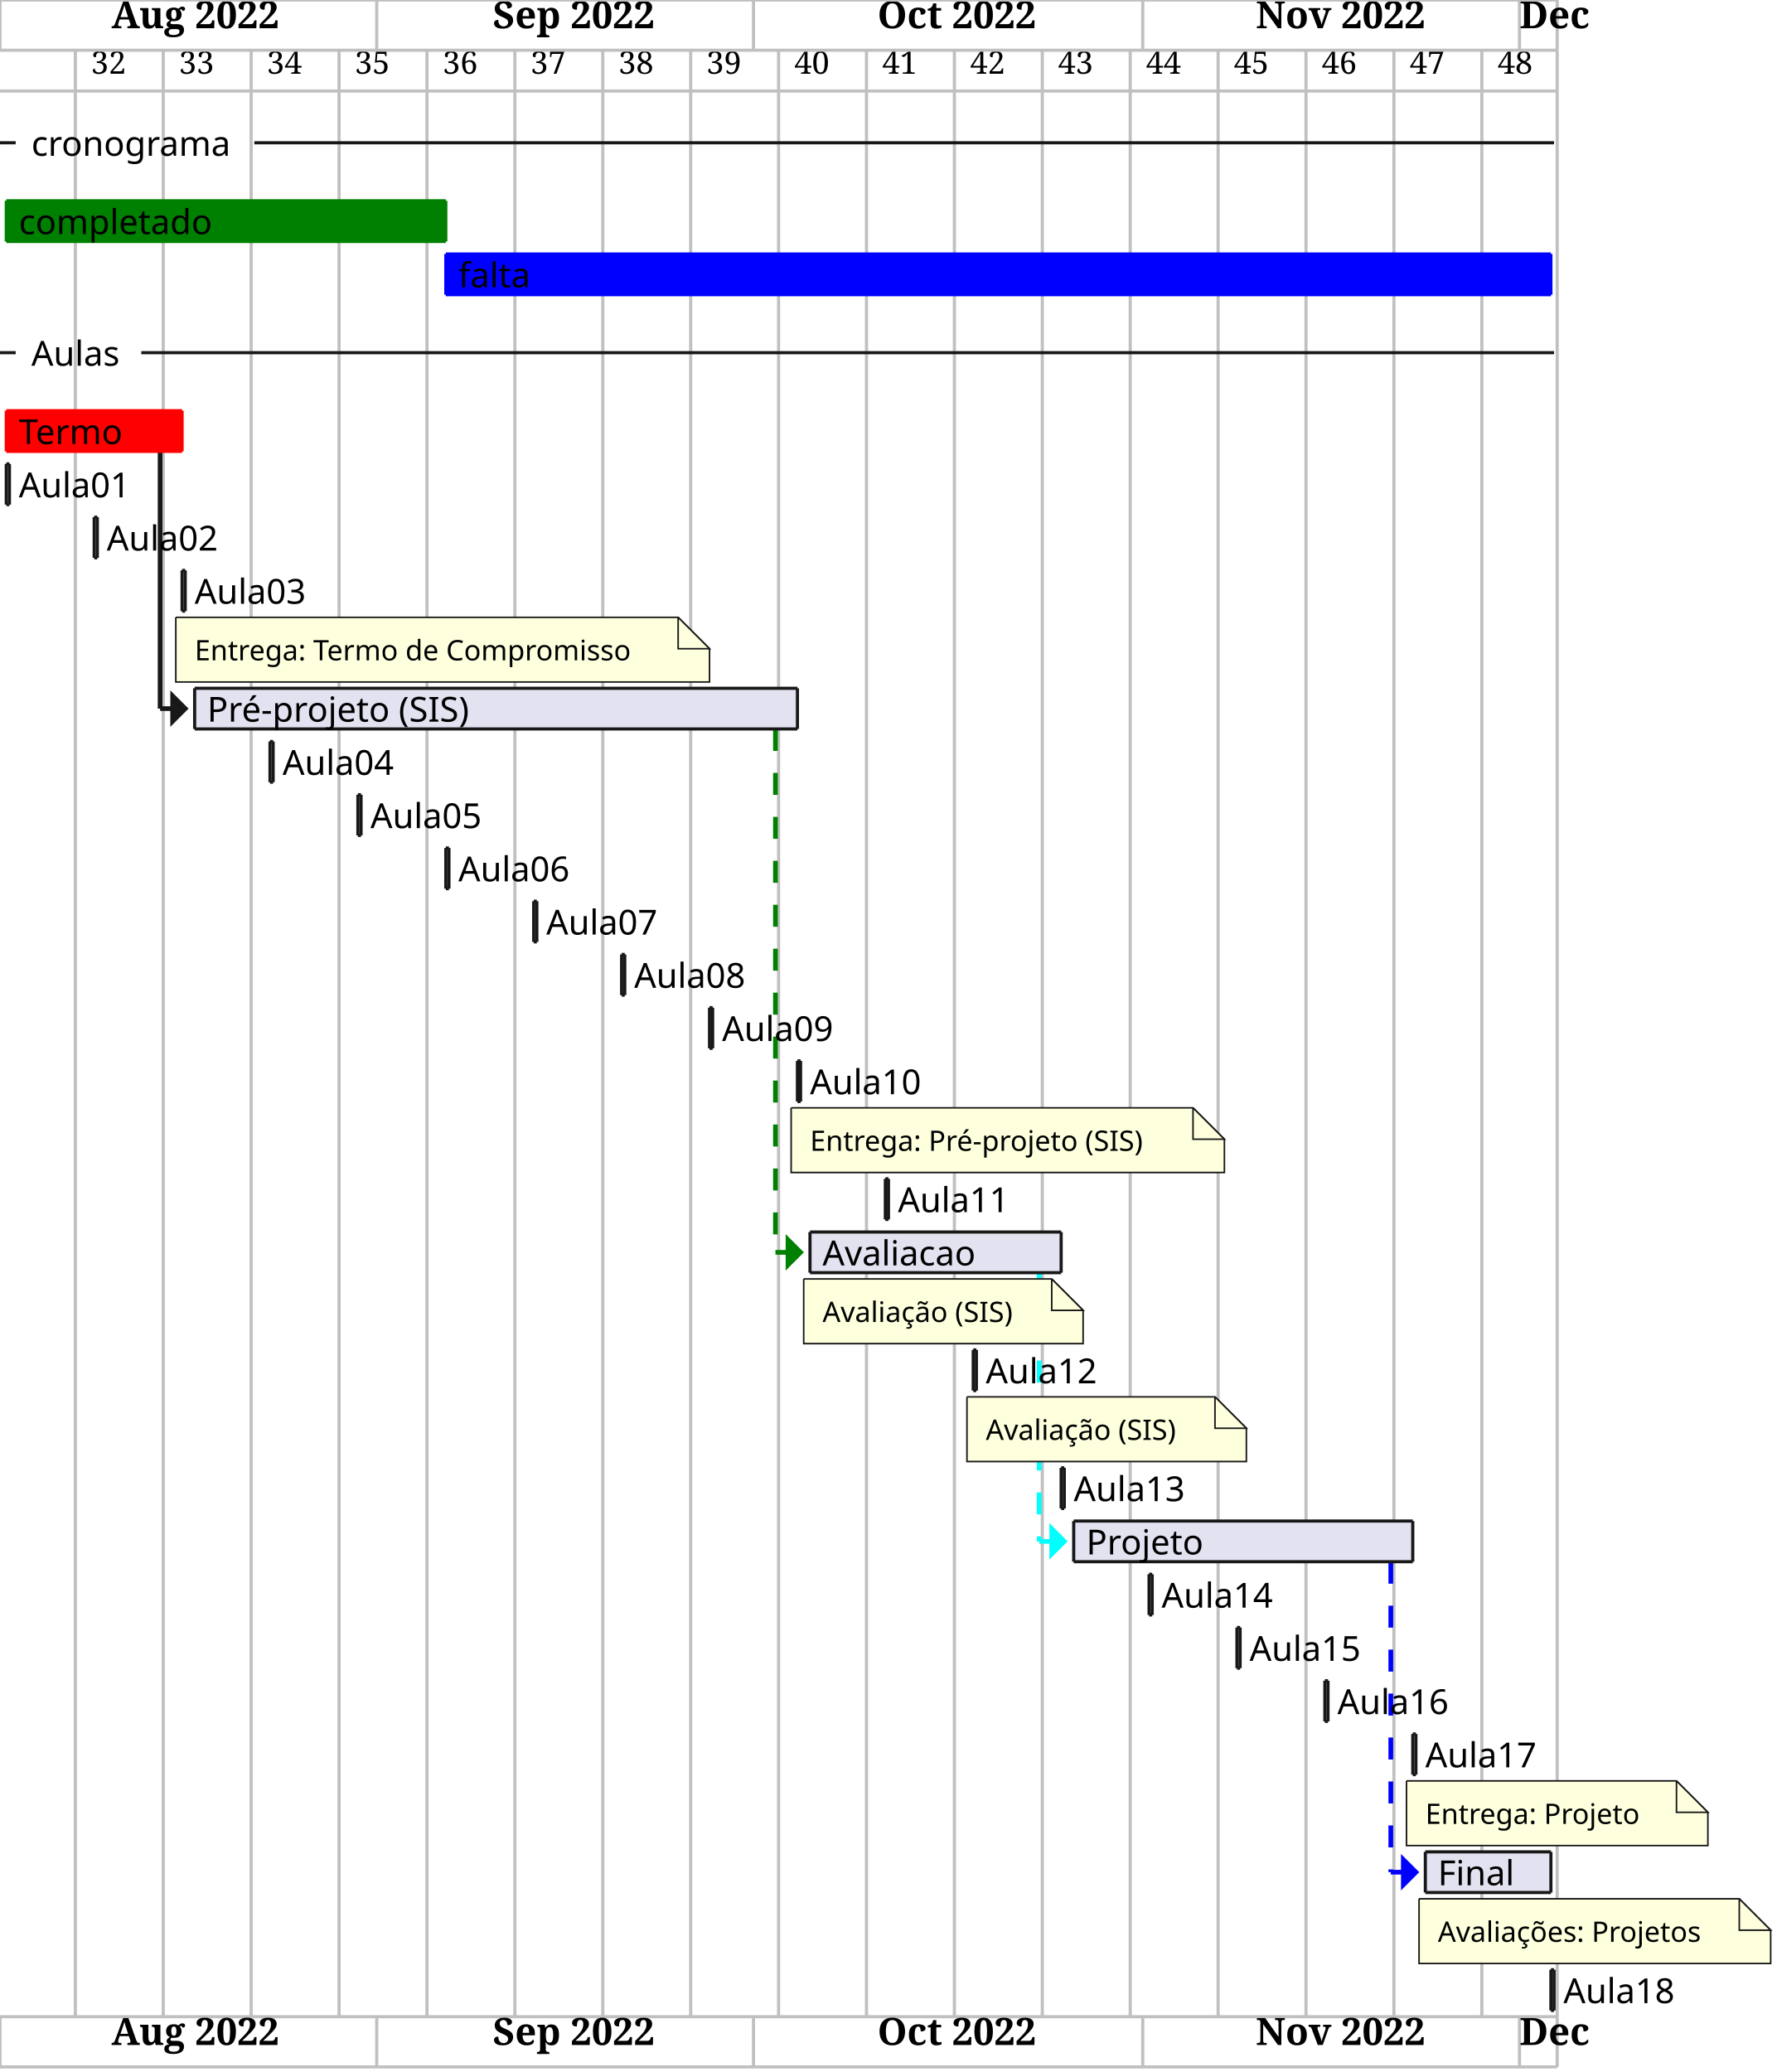
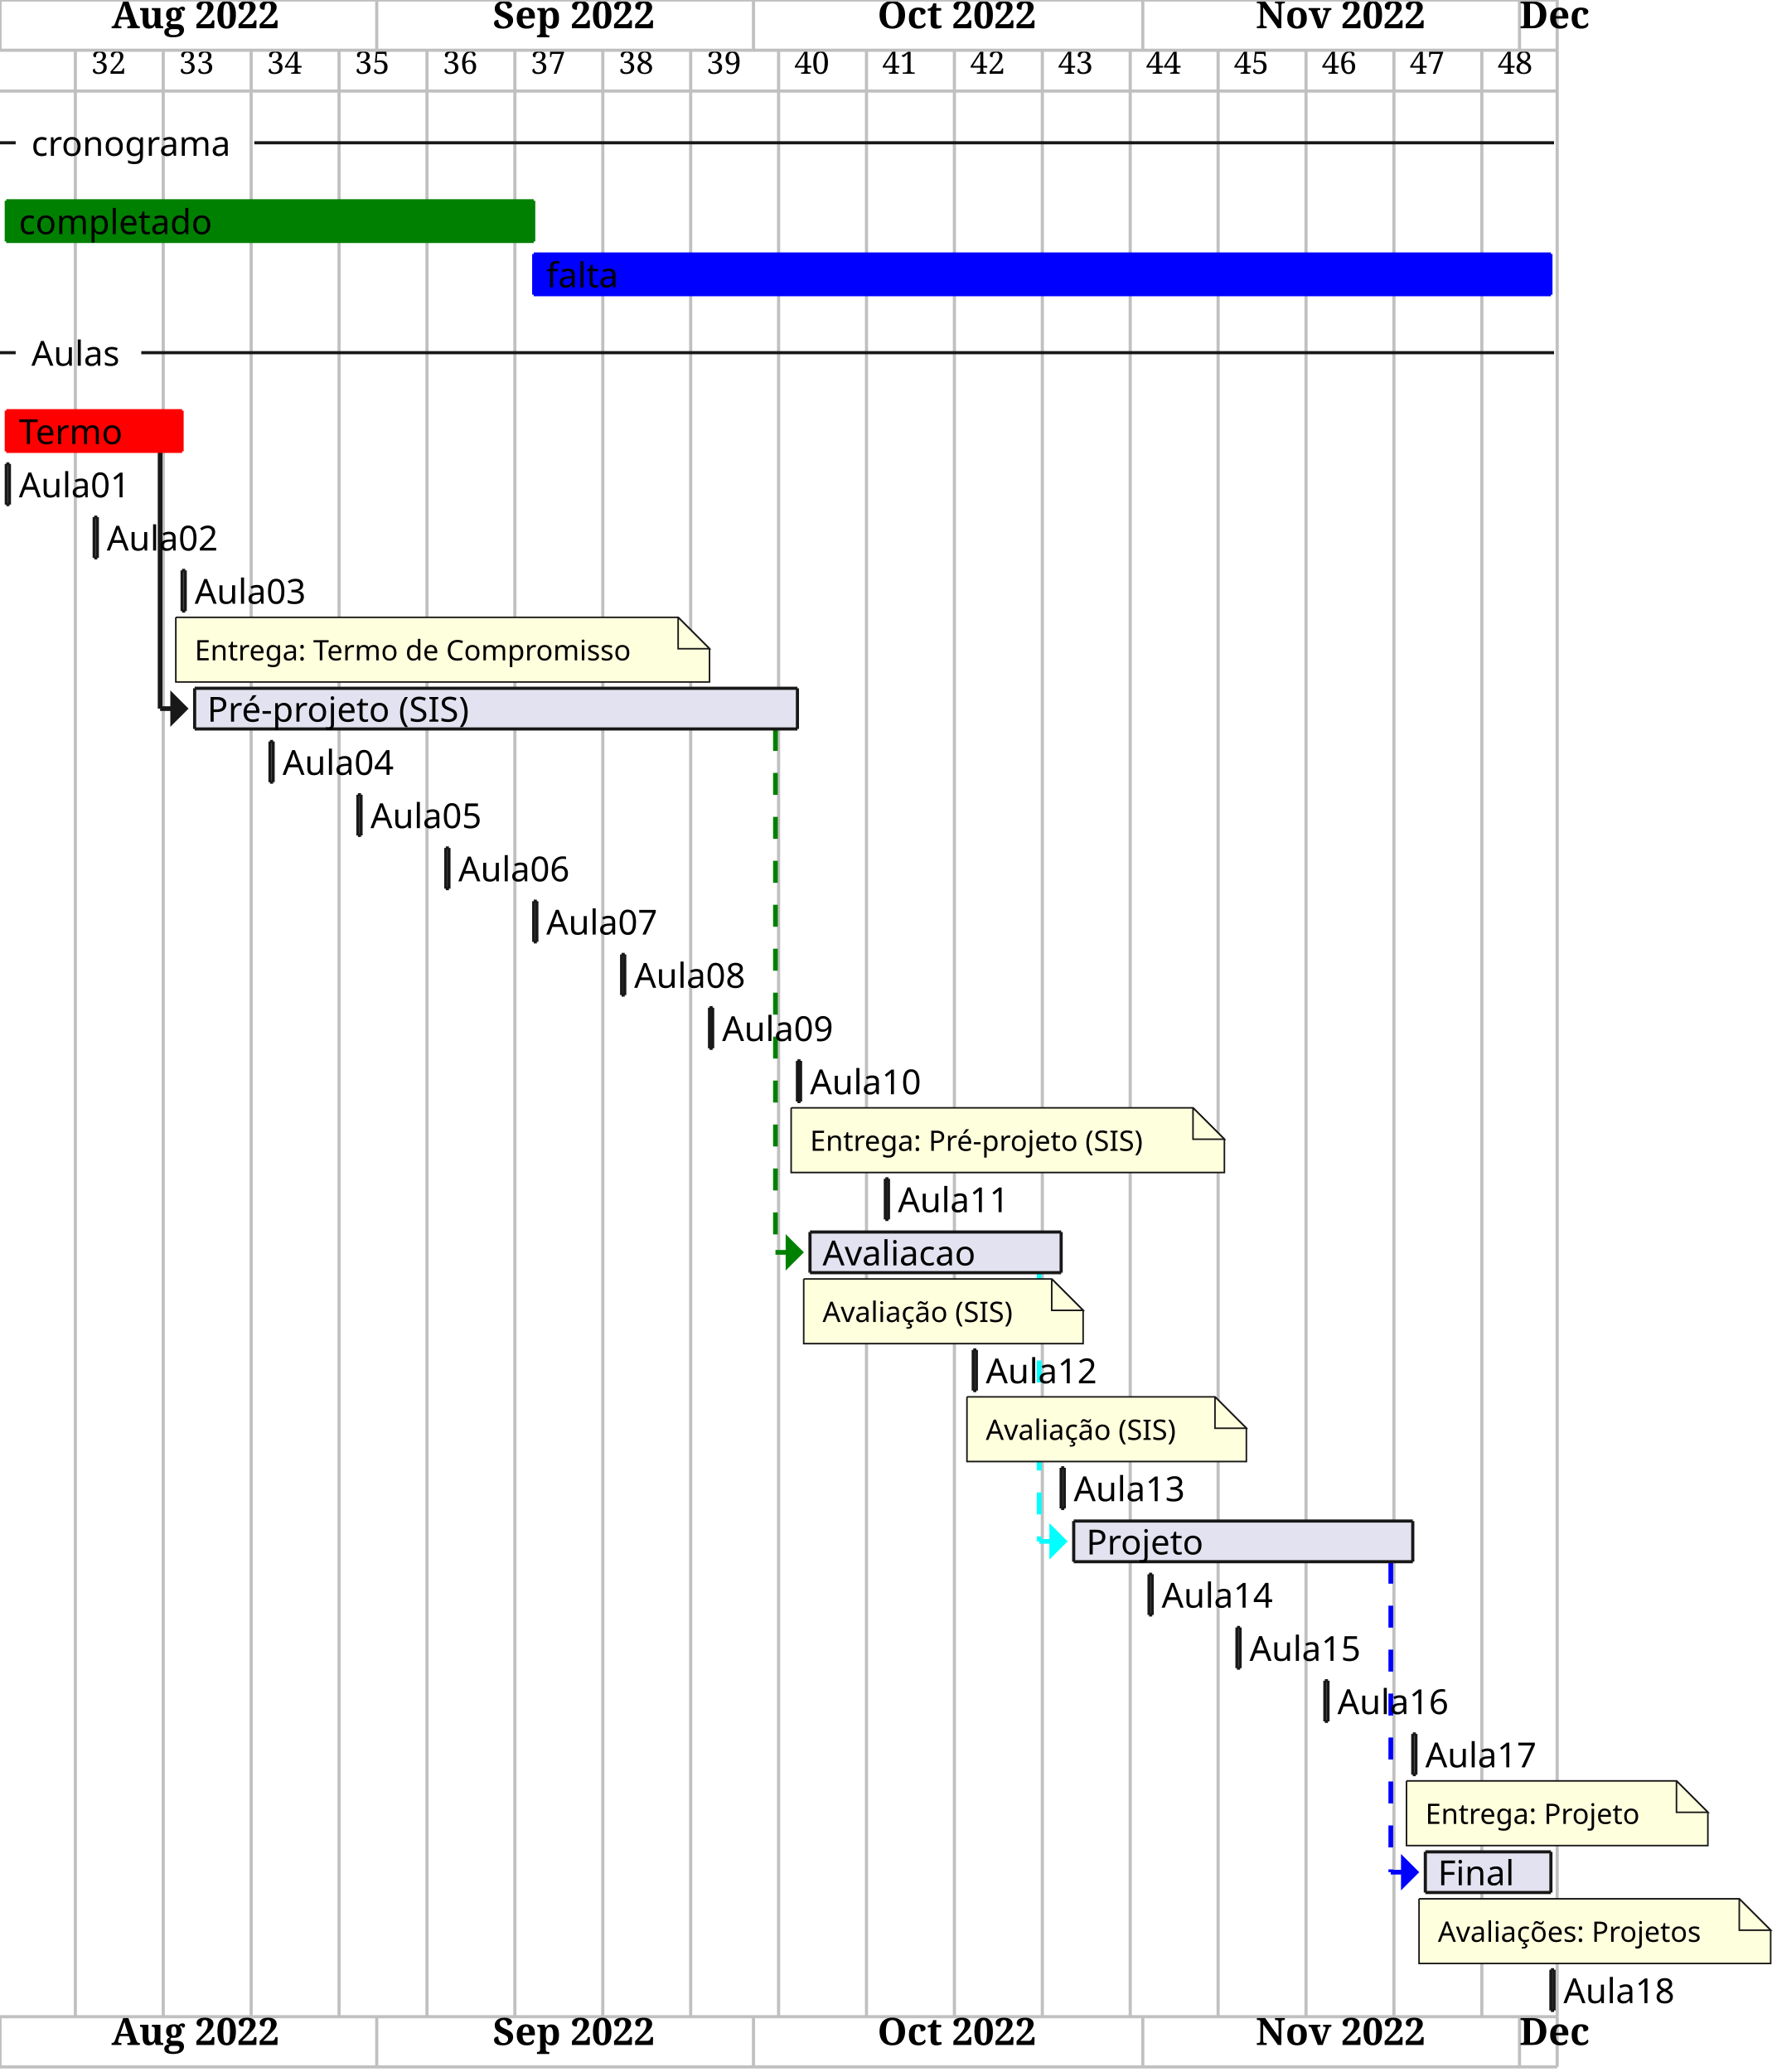
<svg xmlns="http://www.w3.org/2000/svg" contentStyleType="text/css" height="660px" preserveAspectRatio="none" style="width:566px;height:660px;background:#FFFFFF;" version="1.1" viewBox="0 0 566 660" width="566px" zoomAndPan="magnify">
  <defs />
  <g>
    <text fill="#000000" font-family="Serif" font-size="10" lengthAdjust="spacing" textLength="10" x="29" y="23.5">32</text>
    <text fill="#000000" font-family="Serif" font-size="10" lengthAdjust="spacing" textLength="10" x="57" y="23.5">33</text>
    <text fill="#000000" font-family="Serif" font-size="10" lengthAdjust="spacing" textLength="10" x="85" y="23.5">34</text>
    <text fill="#000000" font-family="Serif" font-size="10" lengthAdjust="spacing" textLength="10" x="113" y="23.5">35</text>
    <text fill="#000000" font-family="Serif" font-size="10" lengthAdjust="spacing" textLength="10" x="141" y="23.5">36</text>
    <text fill="#000000" font-family="Serif" font-size="10" lengthAdjust="spacing" textLength="10" x="169" y="23.5">37</text>
    <text fill="#000000" font-family="Serif" font-size="10" lengthAdjust="spacing" textLength="10" x="197" y="23.5">38</text>
    <text fill="#000000" font-family="Serif" font-size="10" lengthAdjust="spacing" textLength="10" x="225" y="23.5">39</text>
    <text fill="#000000" font-family="Serif" font-size="10" lengthAdjust="spacing" textLength="10" x="253" y="23.5">40</text>
    <text fill="#000000" font-family="Serif" font-size="10" lengthAdjust="spacing" textLength="10" x="281" y="23.5">41</text>
    <text fill="#000000" font-family="Serif" font-size="10" lengthAdjust="spacing" textLength="10" x="309" y="23.5">42</text>
    <text fill="#000000" font-family="Serif" font-size="10" lengthAdjust="spacing" textLength="10" x="337" y="23.5">43</text>
    <text fill="#000000" font-family="Serif" font-size="10" lengthAdjust="spacing" textLength="10" x="365" y="23.5">44</text>
    <text fill="#000000" font-family="Serif" font-size="10" lengthAdjust="spacing" textLength="10" x="393" y="23.5">45</text>
    <text fill="#000000" font-family="Serif" font-size="10" lengthAdjust="spacing" textLength="10" x="421" y="23.5">46</text>
    <text fill="#000000" font-family="Serif" font-size="10" lengthAdjust="spacing" textLength="10" x="449" y="23.5">47</text>
    <text fill="#000000" font-family="Serif" font-size="10" lengthAdjust="spacing" textLength="10" x="477" y="23.5">48</text>
    <line style="stroke:#C0C0C0;stroke-width:1.0;" x1="24" x2="24" y1="16" y2="642.385" />
    <line style="stroke:#C0C0C0;stroke-width:1.0;" x1="52" x2="52" y1="16" y2="642.385" />
    <line style="stroke:#C0C0C0;stroke-width:1.0;" x1="80" x2="80" y1="16" y2="642.385" />
    <line style="stroke:#C0C0C0;stroke-width:1.0;" x1="108" x2="108" y1="16" y2="642.385" />
    <line style="stroke:#C0C0C0;stroke-width:1.0;" x1="136" x2="136" y1="16" y2="642.385" />
    <line style="stroke:#C0C0C0;stroke-width:1.0;" x1="164" x2="164" y1="16" y2="642.385" />
    <line style="stroke:#C0C0C0;stroke-width:1.0;" x1="192" x2="192" y1="16" y2="642.385" />
    <line style="stroke:#C0C0C0;stroke-width:1.0;" x1="220" x2="220" y1="16" y2="642.385" />
    <line style="stroke:#C0C0C0;stroke-width:1.0;" x1="248" x2="248" y1="16" y2="642.385" />
    <line style="stroke:#C0C0C0;stroke-width:1.0;" x1="276" x2="276" y1="16" y2="642.385" />
    <line style="stroke:#C0C0C0;stroke-width:1.0;" x1="304" x2="304" y1="16" y2="642.385" />
    <line style="stroke:#C0C0C0;stroke-width:1.0;" x1="332" x2="332" y1="16" y2="642.385" />
    <line style="stroke:#C0C0C0;stroke-width:1.0;" x1="360" x2="360" y1="16" y2="642.385" />
    <line style="stroke:#C0C0C0;stroke-width:1.0;" x1="388" x2="388" y1="16" y2="642.385" />
    <line style="stroke:#C0C0C0;stroke-width:1.0;" x1="416" x2="416" y1="16" y2="642.385" />
    <line style="stroke:#C0C0C0;stroke-width:1.0;" x1="444" x2="444" y1="16" y2="642.385" />
    <line style="stroke:#C0C0C0;stroke-width:1.0;" x1="472" x2="472" y1="16" y2="642.385" />
    <line style="stroke:#C0C0C0;stroke-width:1.0;" x1="496" x2="496" y1="16" y2="642.385" />
    <line style="stroke:#C0C0C0;stroke-width:1.0;" x1="0" x2="0" y1="0" y2="16" />
    <line style="stroke:#C0C0C0;stroke-width:1.0;" x1="120" x2="120" y1="0" y2="16" />
    <text fill="#000000" font-family="Serif" font-size="12" font-weight="bold" lengthAdjust="spacing" textLength="49" x="35.5" y="9">Aug 2022</text>
    <line style="stroke:#C0C0C0;stroke-width:1.0;" x1="240" x2="240" y1="0" y2="16" />
    <text fill="#000000" font-family="Serif" font-size="12" font-weight="bold" lengthAdjust="spacing" textLength="46" x="157" y="9">Sep 2022</text>
    <line style="stroke:#C0C0C0;stroke-width:1.0;" x1="364" x2="364" y1="0" y2="16" />
    <text fill="#000000" font-family="Serif" font-size="12" font-weight="bold" lengthAdjust="spacing" textLength="45" x="279.5" y="9">Oct 2022</text>
    <line style="stroke:#C0C0C0;stroke-width:1.0;" x1="484" x2="484" y1="0" y2="16" />
    <text fill="#000000" font-family="Serif" font-size="12" font-weight="bold" lengthAdjust="spacing" textLength="48" x="400" y="9">Nov 2022</text>
    <line style="stroke:#C0C0C0;stroke-width:1.0;" x1="496" x2="496" y1="0" y2="16" />
    <text fill="#000000" font-family="Serif" font-size="12" font-weight="bold" lengthAdjust="spacing" textLength="19" x="484" y="9">Dec</text>
    <line style="stroke:#C0C0C0;stroke-width:1.0;" x1="0" x2="496" y1="0" y2="0" />
    <line style="stroke:#C0C0C0;stroke-width:1.0;" x1="0" x2="496" y1="16" y2="16" />
    <line style="stroke:#C0C0C0;stroke-width:1.0;" x1="0" x2="496" y1="29" y2="29" />
    <line style="stroke:#181818;stroke-width:1.5;" x1="51" x2="51" y1="143.775" y2="225.718" />
    <line style="stroke:#181818;stroke-width:1.5;" x1="51" x2="59" y1="225.718" y2="225.718" />
    <polygon fill="#181818" points="55,221.718,55,225.718,55,229.718,59,225.718" style="stroke:#181818;stroke-width:1.5;" />
    <line style="stroke:#008000;stroke-width:1.5;stroke-dasharray:7.0,7.0;" x1="247" x2="247" y1="232.195" y2="398.913" />
    <line style="stroke:#008000;stroke-width:1.5;stroke-dasharray:7.0,7.0;" x1="247" x2="255" y1="398.913" y2="398.913" />
    <polygon fill="#008000" points="251,394.913,251,398.913,251,402.913,255,398.913" style="stroke:#008000;stroke-width:1.5;" />
    <line style="stroke:#00FFFF;stroke-width:1.5;stroke-dasharray:7.0,7.0;" x1="331" x2="331" y1="405.391" y2="490.978" />
    <line style="stroke:#00FFFF;stroke-width:1.5;stroke-dasharray:7.0,7.0;" x1="331" x2="339" y1="490.978" y2="490.978" />
    <polygon fill="#00FFFF" points="335,486.978,335,490.978,335,494.978,339,490.978" style="stroke:#00FFFF;stroke-width:1.5;" />
    <line style="stroke:#0000FF;stroke-width:1.5;stroke-dasharray:7.0,7.0;" x1="443" x2="443" y1="497.455" y2="596.352" />
    <line style="stroke:#0000FF;stroke-width:1.5;stroke-dasharray:7.0,7.0;" x1="443" x2="451" y1="596.352" y2="596.352" />
    <polygon fill="#0000FF" points="447,592.352,447,596.352,447,600.352,451,596.352" style="stroke:#0000FF;stroke-width:1.5;" />
    <line style="stroke:#181818;stroke-width:1.0;" x1="0" x2="5" y1="45.477" y2="45.477" />
    <line style="stroke:#181818;stroke-width:1.0;" x1="81" x2="495" y1="45.477" y2="45.477" />
-     <rect fill="#008000" height="12.955" style="stroke:none;stroke-width:1.0;" width="140" x="2" y="63.955" />
-     <line style="stroke:#008000;stroke-width:1.0;" x1="2" x2="142" y1="63.955" y2="63.955" />
-     <line style="stroke:#008000;stroke-width:1.0;" x1="2" x2="142" y1="76.91" y2="76.91" />
+     <rect fill="#008000" height="12.955" style="stroke:none;stroke-width:1.0;" width="168" x="2" y="63.955" />
+     <line style="stroke:#008000;stroke-width:1.0;" x1="2" x2="170" y1="63.955" y2="63.955" />
+     <line style="stroke:#008000;stroke-width:1.0;" x1="2" x2="170" y1="76.91" y2="76.91" />
    <line style="stroke:#008000;stroke-width:1.0;" x1="2" x2="2" y1="63.955" y2="76.91" />
-     <line style="stroke:#008000;stroke-width:1.0;" x1="142" x2="142" y1="63.955" y2="76.91" />
-     <rect fill="#0000FF" height="12.955" style="stroke:none;stroke-width:1.0;" width="352" x="142" y="80.91" />
-     <line style="stroke:#0000FF;stroke-width:1.0;" x1="142" x2="494" y1="80.91" y2="80.91" />
-     <line style="stroke:#0000FF;stroke-width:1.0;" x1="142" x2="494" y1="93.865" y2="93.865" />
-     <line style="stroke:#0000FF;stroke-width:1.0;" x1="142" x2="142" y1="80.91" y2="93.865" />
+     <line style="stroke:#008000;stroke-width:1.0;" x1="170" x2="170" y1="63.955" y2="76.91" />
+     <rect fill="#0000FF" height="12.955" style="stroke:none;stroke-width:1.0;" width="324" x="170" y="80.91" />
+     <line style="stroke:#0000FF;stroke-width:1.0;" x1="170" x2="494" y1="80.91" y2="80.91" />
+     <line style="stroke:#0000FF;stroke-width:1.0;" x1="170" x2="494" y1="93.865" y2="93.865" />
+     <line style="stroke:#0000FF;stroke-width:1.0;" x1="170" x2="170" y1="80.91" y2="93.865" />
    <line style="stroke:#0000FF;stroke-width:1.0;" x1="494" x2="494" y1="80.91" y2="93.865" />
    <line style="stroke:#181818;stroke-width:1.0;" x1="0" x2="5" y1="112.343" y2="112.343" />
    <line style="stroke:#181818;stroke-width:1.0;" x1="45" x2="495" y1="112.343" y2="112.343" />
    <rect fill="#FF0000" height="12.955" style="stroke:none;stroke-width:1.0;" width="56" x="2" y="130.82" />
    <line style="stroke:#FF0000;stroke-width:1.0;" x1="2" x2="58" y1="130.82" y2="130.82" />
    <line style="stroke:#FF0000;stroke-width:1.0;" x1="2" x2="58" y1="143.775" y2="143.775" />
    <line style="stroke:#FF0000;stroke-width:1.0;" x1="2" x2="2" y1="130.82" y2="143.775" />
    <line style="stroke:#FF0000;stroke-width:1.0;" x1="58" x2="58" y1="130.82" y2="143.775" />
    <rect fill="#E2E2F0" height="12.955" style="stroke:none;stroke-width:1.0;" width="1" x="2" y="147.775" />
    <line style="stroke:#181818;stroke-width:1.0;" x1="2" x2="3" y1="147.775" y2="147.775" />
    <line style="stroke:#181818;stroke-width:1.0;" x1="2" x2="3" y1="160.731" y2="160.731" />
    <line style="stroke:#181818;stroke-width:1.0;" x1="2" x2="2" y1="147.775" y2="160.731" />
    <line style="stroke:#181818;stroke-width:1.0;" x1="3" x2="3" y1="147.775" y2="160.731" />
    <rect fill="#E2E2F0" height="12.955" style="stroke:none;stroke-width:1.0;" width="1" x="30" y="164.731" />
    <line style="stroke:#181818;stroke-width:1.0;" x1="30" x2="31" y1="164.731" y2="164.731" />
    <line style="stroke:#181818;stroke-width:1.0;" x1="30" x2="31" y1="177.685" y2="177.685" />
    <line style="stroke:#181818;stroke-width:1.0;" x1="30" x2="30" y1="164.731" y2="177.685" />
    <line style="stroke:#181818;stroke-width:1.0;" x1="31" x2="31" y1="164.731" y2="177.685" />
    <path d="M56,196.641 L56,217.24 L226,217.24 L226,206.641 L216,196.641 L56,196.641 " fill="#FEFFDD" style="stroke:#181818;stroke-width:0.5;" />
    <path d="M216,196.641 L216,206.641 L226,206.641 L216,196.641 " fill="#FEFFDD" style="stroke:#181818;stroke-width:0.5;" />
    <text fill="#000000" font-family="sans-serif" font-size="9" lengthAdjust="spacing" textLength="149" x="62" y="210.342">Entrega: Termo de Compromisso</text>
    <rect fill="#E2E2F0" height="12.955" style="stroke:none;stroke-width:1.0;" width="1" x="58" y="181.685" />
    <line style="stroke:#181818;stroke-width:1.0;" x1="58" x2="59" y1="181.685" y2="181.685" />
    <line style="stroke:#181818;stroke-width:1.0;" x1="58" x2="59" y1="194.641" y2="194.641" />
    <line style="stroke:#181818;stroke-width:1.0;" x1="58" x2="58" y1="181.685" y2="194.641" />
    <line style="stroke:#181818;stroke-width:1.0;" x1="59" x2="59" y1="181.685" y2="194.641" />
    <rect fill="#E2E2F0" height="12.955" style="stroke:none;stroke-width:1.0;" width="192" x="62" y="219.24" />
    <line style="stroke:#181818;stroke-width:1.0;" x1="62" x2="254" y1="219.24" y2="219.24" />
    <line style="stroke:#181818;stroke-width:1.0;" x1="62" x2="254" y1="232.195" y2="232.195" />
    <line style="stroke:#181818;stroke-width:1.0;" x1="62" x2="62" y1="219.24" y2="232.195" />
    <line style="stroke:#181818;stroke-width:1.0;" x1="254" x2="254" y1="219.24" y2="232.195" />
    <rect fill="#E2E2F0" height="12.955" style="stroke:none;stroke-width:1.0;" width="1" x="86" y="236.195" />
    <line style="stroke:#181818;stroke-width:1.0;" x1="86" x2="87" y1="236.195" y2="236.195" />
    <line style="stroke:#181818;stroke-width:1.0;" x1="86" x2="87" y1="249.15" y2="249.15" />
    <line style="stroke:#181818;stroke-width:1.0;" x1="86" x2="86" y1="236.195" y2="249.15" />
    <line style="stroke:#181818;stroke-width:1.0;" x1="87" x2="87" y1="236.195" y2="249.15" />
    <rect fill="#E2E2F0" height="12.955" style="stroke:none;stroke-width:1.0;" width="1" x="114" y="253.15" />
    <line style="stroke:#181818;stroke-width:1.0;" x1="114" x2="115" y1="253.15" y2="253.15" />
    <line style="stroke:#181818;stroke-width:1.0;" x1="114" x2="115" y1="266.106" y2="266.106" />
    <line style="stroke:#181818;stroke-width:1.0;" x1="114" x2="114" y1="253.15" y2="266.106" />
    <line style="stroke:#181818;stroke-width:1.0;" x1="115" x2="115" y1="253.15" y2="266.106" />
    <rect fill="#E2E2F0" height="12.955" style="stroke:none;stroke-width:1.0;" width="1" x="142" y="270.106" />
    <line style="stroke:#181818;stroke-width:1.0;" x1="142" x2="143" y1="270.106" y2="270.106" />
    <line style="stroke:#181818;stroke-width:1.0;" x1="142" x2="143" y1="283.06" y2="283.06" />
    <line style="stroke:#181818;stroke-width:1.0;" x1="142" x2="142" y1="270.106" y2="283.06" />
    <line style="stroke:#181818;stroke-width:1.0;" x1="143" x2="143" y1="270.106" y2="283.06" />
    <rect fill="#E2E2F0" height="12.955" style="stroke:none;stroke-width:1.0;" width="1" x="170" y="287.06" />
    <line style="stroke:#181818;stroke-width:1.0;" x1="170" x2="171" y1="287.06" y2="287.06" />
    <line style="stroke:#181818;stroke-width:1.0;" x1="170" x2="171" y1="300.016" y2="300.016" />
    <line style="stroke:#181818;stroke-width:1.0;" x1="170" x2="170" y1="287.06" y2="300.016" />
    <line style="stroke:#181818;stroke-width:1.0;" x1="171" x2="171" y1="287.06" y2="300.016" />
    <rect fill="#E2E2F0" height="12.955" style="stroke:none;stroke-width:1.0;" width="1" x="198" y="304.016" />
    <line style="stroke:#181818;stroke-width:1.0;" x1="198" x2="199" y1="304.016" y2="304.016" />
    <line style="stroke:#181818;stroke-width:1.0;" x1="198" x2="199" y1="316.971" y2="316.971" />
    <line style="stroke:#181818;stroke-width:1.0;" x1="198" x2="198" y1="304.016" y2="316.971" />
    <line style="stroke:#181818;stroke-width:1.0;" x1="199" x2="199" y1="304.016" y2="316.971" />
    <rect fill="#E2E2F0" height="12.955" style="stroke:none;stroke-width:1.0;" width="1" x="226" y="320.971" />
    <line style="stroke:#181818;stroke-width:1.0;" x1="226" x2="227" y1="320.971" y2="320.971" />
    <line style="stroke:#181818;stroke-width:1.0;" x1="226" x2="227" y1="333.926" y2="333.926" />
    <line style="stroke:#181818;stroke-width:1.0;" x1="226" x2="226" y1="320.971" y2="333.926" />
    <line style="stroke:#181818;stroke-width:1.0;" x1="227" x2="227" y1="320.971" y2="333.926" />
    <path d="M252,352.881 L252,373.481 L390,373.481 L390,362.881 L380,352.881 L252,352.881 " fill="#FEFFDD" style="stroke:#181818;stroke-width:0.5;" />
    <path d="M380,352.881 L380,362.881 L390,362.881 L380,352.881 " fill="#FEFFDD" style="stroke:#181818;stroke-width:0.5;" />
    <text fill="#000000" font-family="sans-serif" font-size="9" lengthAdjust="spacing" textLength="114" x="258" y="366.582">Entrega: Pré-projeto (SIS)</text>
    <rect fill="#E2E2F0" height="12.955" style="stroke:none;stroke-width:1.0;" width="1" x="254" y="337.926" />
    <line style="stroke:#181818;stroke-width:1.0;" x1="254" x2="255" y1="337.926" y2="337.926" />
    <line style="stroke:#181818;stroke-width:1.0;" x1="254" x2="255" y1="350.881" y2="350.881" />
    <line style="stroke:#181818;stroke-width:1.0;" x1="254" x2="254" y1="337.926" y2="350.881" />
    <line style="stroke:#181818;stroke-width:1.0;" x1="255" x2="255" y1="337.926" y2="350.881" />
    <rect fill="#E2E2F0" height="12.955" style="stroke:none;stroke-width:1.0;" width="1" x="282" y="375.481" />
    <line style="stroke:#181818;stroke-width:1.0;" x1="282" x2="283" y1="375.481" y2="375.481" />
    <line style="stroke:#181818;stroke-width:1.0;" x1="282" x2="283" y1="388.435" y2="388.435" />
    <line style="stroke:#181818;stroke-width:1.0;" x1="282" x2="282" y1="375.481" y2="388.435" />
    <line style="stroke:#181818;stroke-width:1.0;" x1="283" x2="283" y1="375.481" y2="388.435" />
    <path d="M256,407.391 L256,427.99 L345,427.99 L345,417.391 L335,407.391 L256,407.391 " fill="#FEFFDD" style="stroke:#181818;stroke-width:0.5;" />
    <path d="M335,407.391 L335,417.391 L345,417.391 L335,407.391 " fill="#FEFFDD" style="stroke:#181818;stroke-width:0.5;" />
    <text fill="#000000" font-family="sans-serif" font-size="9" lengthAdjust="spacing" textLength="65" x="262" y="421.092">Avaliação (SIS)</text>
    <rect fill="#E2E2F0" height="12.955" style="stroke:none;stroke-width:1.0;" width="80" x="258" y="392.435" />
    <line style="stroke:#181818;stroke-width:1.0;" x1="258" x2="338" y1="392.435" y2="392.435" />
    <line style="stroke:#181818;stroke-width:1.0;" x1="258" x2="338" y1="405.391" y2="405.391" />
    <line style="stroke:#181818;stroke-width:1.0;" x1="258" x2="258" y1="392.435" y2="405.391" />
    <line style="stroke:#181818;stroke-width:1.0;" x1="338" x2="338" y1="392.435" y2="405.391" />
    <path d="M308,444.945 L308,465.545 L397,465.545 L397,454.945 L387,444.945 L308,444.945 " fill="#FEFFDD" style="stroke:#181818;stroke-width:0.5;" />
    <path d="M387,444.945 L387,454.945 L397,454.945 L387,444.945 " fill="#FEFFDD" style="stroke:#181818;stroke-width:0.5;" />
    <text fill="#000000" font-family="sans-serif" font-size="9" lengthAdjust="spacing" textLength="65" x="314" y="458.647">Avaliação (SIS)</text>
    <rect fill="#E2E2F0" height="12.955" style="stroke:none;stroke-width:1.0;" width="1" x="310" y="429.99" />
    <line style="stroke:#181818;stroke-width:1.0;" x1="310" x2="311" y1="429.99" y2="429.99" />
    <line style="stroke:#181818;stroke-width:1.0;" x1="310" x2="311" y1="442.945" y2="442.945" />
    <line style="stroke:#181818;stroke-width:1.0;" x1="310" x2="310" y1="429.99" y2="442.945" />
    <line style="stroke:#181818;stroke-width:1.0;" x1="311" x2="311" y1="429.99" y2="442.945" />
    <rect fill="#E2E2F0" height="12.955" style="stroke:none;stroke-width:1.0;" width="1" x="338" y="467.545" />
    <line style="stroke:#181818;stroke-width:1.0;" x1="338" x2="339" y1="467.545" y2="467.545" />
    <line style="stroke:#181818;stroke-width:1.0;" x1="338" x2="339" y1="480.5" y2="480.5" />
    <line style="stroke:#181818;stroke-width:1.0;" x1="338" x2="338" y1="467.545" y2="480.5" />
    <line style="stroke:#181818;stroke-width:1.0;" x1="339" x2="339" y1="467.545" y2="480.5" />
    <rect fill="#E2E2F0" height="12.955" style="stroke:none;stroke-width:1.0;" width="108" x="342" y="484.5" />
    <line style="stroke:#181818;stroke-width:1.0;" x1="342" x2="450" y1="484.5" y2="484.5" />
    <line style="stroke:#181818;stroke-width:1.0;" x1="342" x2="450" y1="497.455" y2="497.455" />
    <line style="stroke:#181818;stroke-width:1.0;" x1="342" x2="342" y1="484.5" y2="497.455" />
    <line style="stroke:#181818;stroke-width:1.0;" x1="450" x2="450" y1="484.5" y2="497.455" />
    <rect fill="#E2E2F0" height="12.955" style="stroke:none;stroke-width:1.0;" width="1" x="366" y="501.455" />
    <line style="stroke:#181818;stroke-width:1.0;" x1="366" x2="367" y1="501.455" y2="501.455" />
    <line style="stroke:#181818;stroke-width:1.0;" x1="366" x2="367" y1="514.41" y2="514.41" />
    <line style="stroke:#181818;stroke-width:1.0;" x1="366" x2="366" y1="501.455" y2="514.41" />
    <line style="stroke:#181818;stroke-width:1.0;" x1="367" x2="367" y1="501.455" y2="514.41" />
    <rect fill="#E2E2F0" height="12.955" style="stroke:none;stroke-width:1.0;" width="1" x="394" y="518.41" />
    <line style="stroke:#181818;stroke-width:1.0;" x1="394" x2="395" y1="518.41" y2="518.41" />
    <line style="stroke:#181818;stroke-width:1.0;" x1="394" x2="395" y1="531.365" y2="531.365" />
    <line style="stroke:#181818;stroke-width:1.0;" x1="394" x2="394" y1="518.41" y2="531.365" />
    <line style="stroke:#181818;stroke-width:1.0;" x1="395" x2="395" y1="518.41" y2="531.365" />
    <rect fill="#E2E2F0" height="12.955" style="stroke:none;stroke-width:1.0;" width="1" x="422" y="535.365" />
    <line style="stroke:#181818;stroke-width:1.0;" x1="422" x2="423" y1="535.365" y2="535.365" />
    <line style="stroke:#181818;stroke-width:1.0;" x1="422" x2="423" y1="548.32" y2="548.32" />
    <line style="stroke:#181818;stroke-width:1.0;" x1="422" x2="422" y1="535.365" y2="548.32" />
    <line style="stroke:#181818;stroke-width:1.0;" x1="423" x2="423" y1="535.365" y2="548.32" />
    <path d="M448,567.275 L448,587.875 L544,587.875 L544,577.275 L534,567.275 L448,567.275 " fill="#FEFFDD" style="stroke:#181818;stroke-width:0.5;" />
    <path d="M534,567.275 L534,577.275 L544,577.275 L534,567.275 " fill="#FEFFDD" style="stroke:#181818;stroke-width:0.5;" />
    <text fill="#000000" font-family="sans-serif" font-size="9" lengthAdjust="spacing" textLength="72" x="454" y="580.977">Entrega: Projeto</text>
    <rect fill="#E2E2F0" height="12.955" style="stroke:none;stroke-width:1.0;" width="1" x="450" y="552.32" />
    <line style="stroke:#181818;stroke-width:1.0;" x1="450" x2="451" y1="552.32" y2="552.32" />
    <line style="stroke:#181818;stroke-width:1.0;" x1="450" x2="451" y1="565.275" y2="565.275" />
    <line style="stroke:#181818;stroke-width:1.0;" x1="450" x2="450" y1="552.32" y2="565.275" />
    <line style="stroke:#181818;stroke-width:1.0;" x1="451" x2="451" y1="552.32" y2="565.275" />
    <path d="M452,604.83 L452,625.43 L564,625.43 L564,614.83 L554,604.83 L452,604.83 " fill="#FEFFDD" style="stroke:#181818;stroke-width:0.5;" />
    <path d="M554,604.83 L554,614.83 L564,614.83 L554,604.83 " fill="#FEFFDD" style="stroke:#181818;stroke-width:0.5;" />
    <text fill="#000000" font-family="sans-serif" font-size="9" lengthAdjust="spacing" textLength="91" x="458" y="618.531">Avaliações: Projetos</text>
    <rect fill="#E2E2F0" height="12.955" style="stroke:none;stroke-width:1.0;" width="40" x="454" y="589.875" />
    <line style="stroke:#181818;stroke-width:1.0;" x1="454" x2="494" y1="589.875" y2="589.875" />
    <line style="stroke:#181818;stroke-width:1.0;" x1="454" x2="494" y1="602.83" y2="602.83" />
    <line style="stroke:#181818;stroke-width:1.0;" x1="454" x2="454" y1="589.875" y2="602.83" />
    <line style="stroke:#181818;stroke-width:1.0;" x1="494" x2="494" y1="589.875" y2="602.83" />
    <rect fill="#E2E2F0" height="12.955" style="stroke:none;stroke-width:1.0;" width="1" x="494" y="627.43" />
    <line style="stroke:#181818;stroke-width:1.0;" x1="494" x2="495" y1="627.43" y2="627.43" />
    <line style="stroke:#181818;stroke-width:1.0;" x1="494" x2="495" y1="640.385" y2="640.385" />
    <line style="stroke:#181818;stroke-width:1.0;" x1="494" x2="494" y1="627.43" y2="640.385" />
    <line style="stroke:#181818;stroke-width:1.0;" x1="495" x2="495" y1="627.43" y2="640.385" />
    <text fill="#000000" font-family="sans-serif" font-size="11" lengthAdjust="spacing" textLength="66" x="10" y="49.635">cronograma</text>
    <text fill="#000000" font-family="sans-serif" font-size="11" lengthAdjust="spacing" textLength="63" x="6" y="74.59">completado</text>
-     <text fill="#000000" font-family="sans-serif" font-size="11" lengthAdjust="spacing" textLength="23" x="146" y="91.545">falta</text>
+     <text fill="#000000" font-family="sans-serif" font-size="11" lengthAdjust="spacing" textLength="23" x="174" y="91.545">falta</text>
    <text fill="#000000" font-family="sans-serif" font-size="11" lengthAdjust="spacing" textLength="30" x="10" y="116.5">Aulas</text>
    <text fill="#000000" font-family="sans-serif" font-size="11" lengthAdjust="spacing" textLength="35" x="6" y="141.455">Termo</text>
    <text fill="#000000" font-family="sans-serif" font-size="11" lengthAdjust="spacing" textLength="38" x="6" y="158.41">Aula01</text>
    <text fill="#000000" font-family="sans-serif" font-size="11" lengthAdjust="spacing" textLength="38" x="34" y="175.365">Aula02</text>
    <text fill="#000000" font-family="sans-serif" font-size="11" lengthAdjust="spacing" textLength="38" x="62" y="192.32">Aula03</text>
    <text fill="#000000" font-family="sans-serif" font-size="11" lengthAdjust="spacing" textLength="88" x="66" y="229.875">Pré-projeto (SIS)</text>
    <text fill="#000000" font-family="sans-serif" font-size="11" lengthAdjust="spacing" textLength="38" x="90" y="246.83">Aula04</text>
    <text fill="#000000" font-family="sans-serif" font-size="11" lengthAdjust="spacing" textLength="38" x="118" y="263.785">Aula05</text>
    <text fill="#000000" font-family="sans-serif" font-size="11" lengthAdjust="spacing" textLength="38" x="146" y="280.74">Aula06</text>
    <text fill="#000000" font-family="sans-serif" font-size="11" lengthAdjust="spacing" textLength="38" x="174" y="297.695">Aula07</text>
    <text fill="#000000" font-family="sans-serif" font-size="11" lengthAdjust="spacing" textLength="38" x="202" y="314.65">Aula08</text>
    <text fill="#000000" font-family="sans-serif" font-size="11" lengthAdjust="spacing" textLength="38" x="230" y="331.606">Aula09</text>
    <text fill="#000000" font-family="sans-serif" font-size="11" lengthAdjust="spacing" textLength="38" x="258" y="348.56">Aula10</text>
    <text fill="#000000" font-family="sans-serif" font-size="11" lengthAdjust="spacing" textLength="38" x="286" y="386.115">Aula11</text>
    <text fill="#000000" font-family="sans-serif" font-size="11" lengthAdjust="spacing" textLength="51" x="262" y="403.07">Avaliacao</text>
    <text fill="#000000" font-family="sans-serif" font-size="11" lengthAdjust="spacing" textLength="38" x="314" y="440.625">Aula12</text>
    <text fill="#000000" font-family="sans-serif" font-size="11" lengthAdjust="spacing" textLength="38" x="342" y="478.18">Aula13</text>
    <text fill="#000000" font-family="sans-serif" font-size="11" lengthAdjust="spacing" textLength="38" x="346" y="495.135">Projeto</text>
    <text fill="#000000" font-family="sans-serif" font-size="11" lengthAdjust="spacing" textLength="38" x="370" y="512.09">Aula14</text>
    <text fill="#000000" font-family="sans-serif" font-size="11" lengthAdjust="spacing" textLength="38" x="398" y="529.045">Aula15</text>
    <text fill="#000000" font-family="sans-serif" font-size="11" lengthAdjust="spacing" textLength="38" x="426" y="546">Aula16</text>
    <text fill="#000000" font-family="sans-serif" font-size="11" lengthAdjust="spacing" textLength="38" x="454" y="562.955">Aula17</text>
    <text fill="#000000" font-family="sans-serif" font-size="11" lengthAdjust="spacing" textLength="25" x="458" y="600.51">Final</text>
    <text fill="#000000" font-family="sans-serif" font-size="11" lengthAdjust="spacing" textLength="38" x="498" y="638.064">Aula18</text>
    <line style="stroke:#C0C0C0;stroke-width:1.0;" x1="0" x2="496" y1="642.385" y2="642.385" />
    <line style="stroke:#C0C0C0;stroke-width:1.0;" x1="0" x2="0" y1="642.385" y2="658.385" />
    <line style="stroke:#C0C0C0;stroke-width:1.0;" x1="120" x2="120" y1="642.385" y2="658.385" />
    <text fill="#000000" font-family="Serif" font-size="12" font-weight="bold" lengthAdjust="spacing" textLength="49" x="35.5" y="651.385">Aug 2022</text>
    <line style="stroke:#C0C0C0;stroke-width:1.0;" x1="240" x2="240" y1="642.385" y2="658.385" />
    <text fill="#000000" font-family="Serif" font-size="12" font-weight="bold" lengthAdjust="spacing" textLength="46" x="157" y="651.385">Sep 2022</text>
    <line style="stroke:#C0C0C0;stroke-width:1.0;" x1="364" x2="364" y1="642.385" y2="658.385" />
    <text fill="#000000" font-family="Serif" font-size="12" font-weight="bold" lengthAdjust="spacing" textLength="45" x="279.5" y="651.385">Oct 2022</text>
    <line style="stroke:#C0C0C0;stroke-width:1.0;" x1="484" x2="484" y1="642.385" y2="658.385" />
    <text fill="#000000" font-family="Serif" font-size="12" font-weight="bold" lengthAdjust="spacing" textLength="48" x="400" y="651.385">Nov 2022</text>
    <line style="stroke:#C0C0C0;stroke-width:1.0;" x1="496" x2="496" y1="642.385" y2="658.385" />
    <text fill="#000000" font-family="Serif" font-size="12" font-weight="bold" lengthAdjust="spacing" textLength="19" x="484" y="651.385">Dec</text>
    <line style="stroke:#C0C0C0;stroke-width:1.0;" x1="0" x2="496" y1="658.385" y2="658.385" />
  </g>
</svg>
